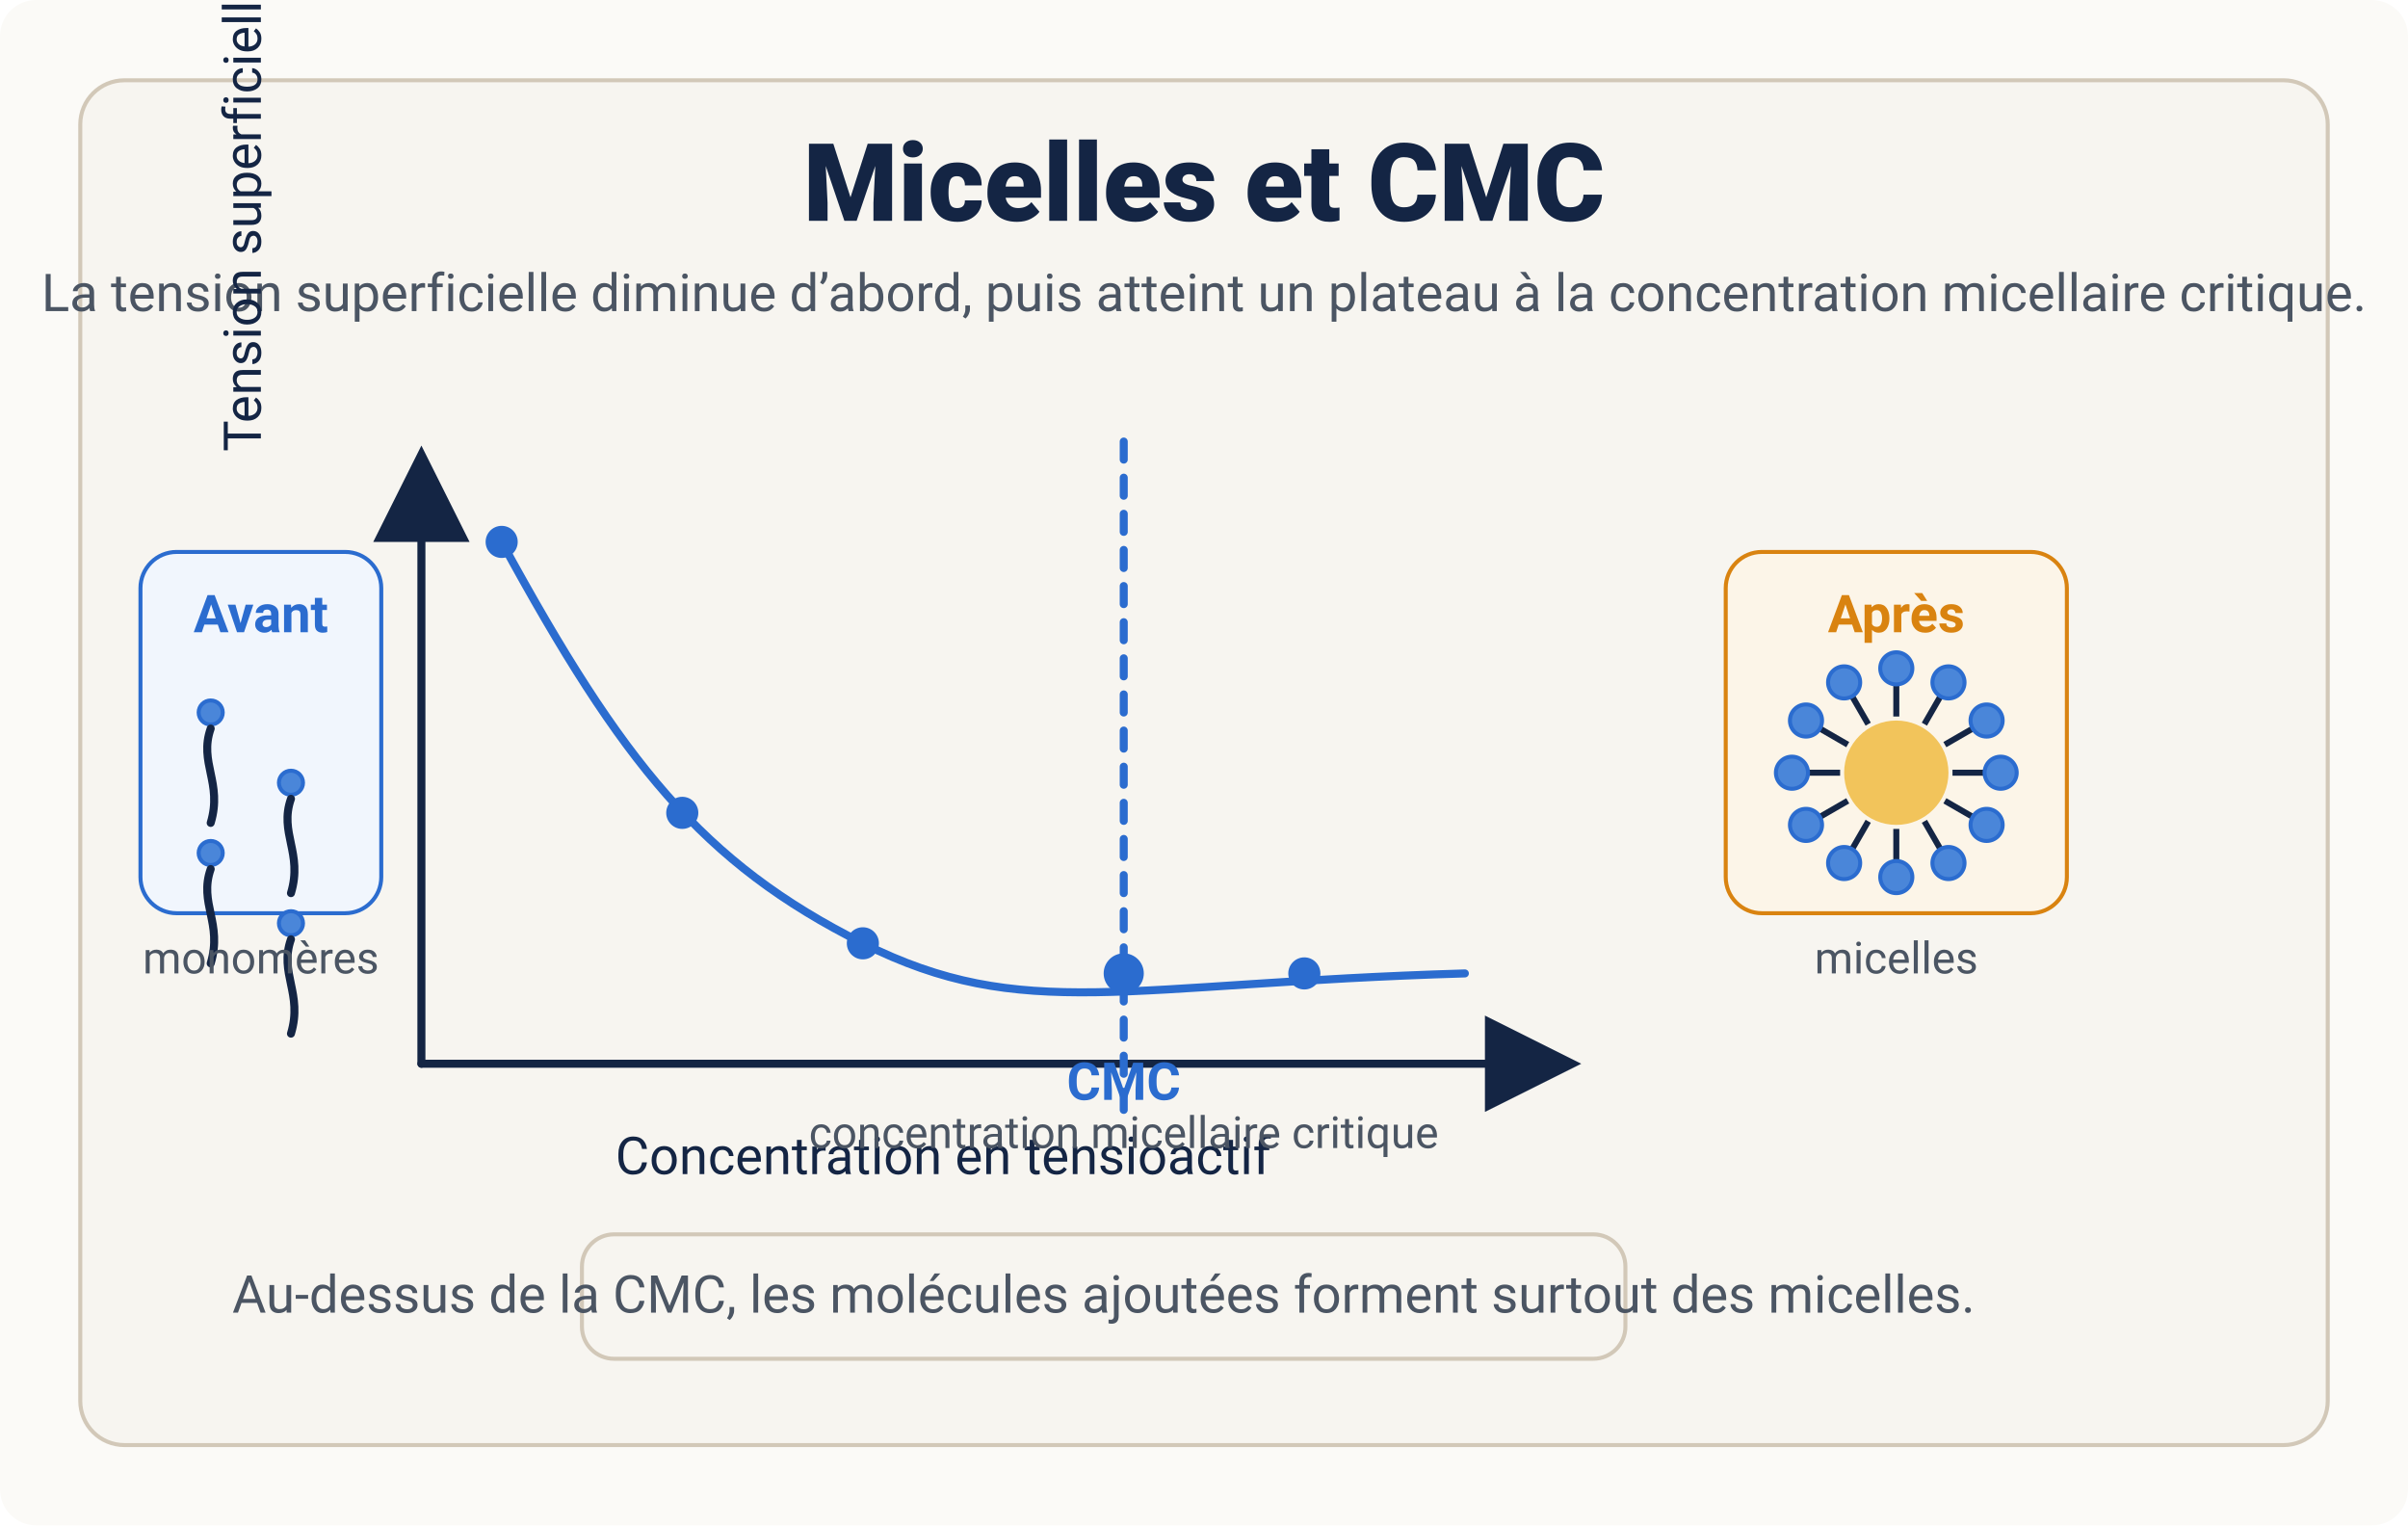
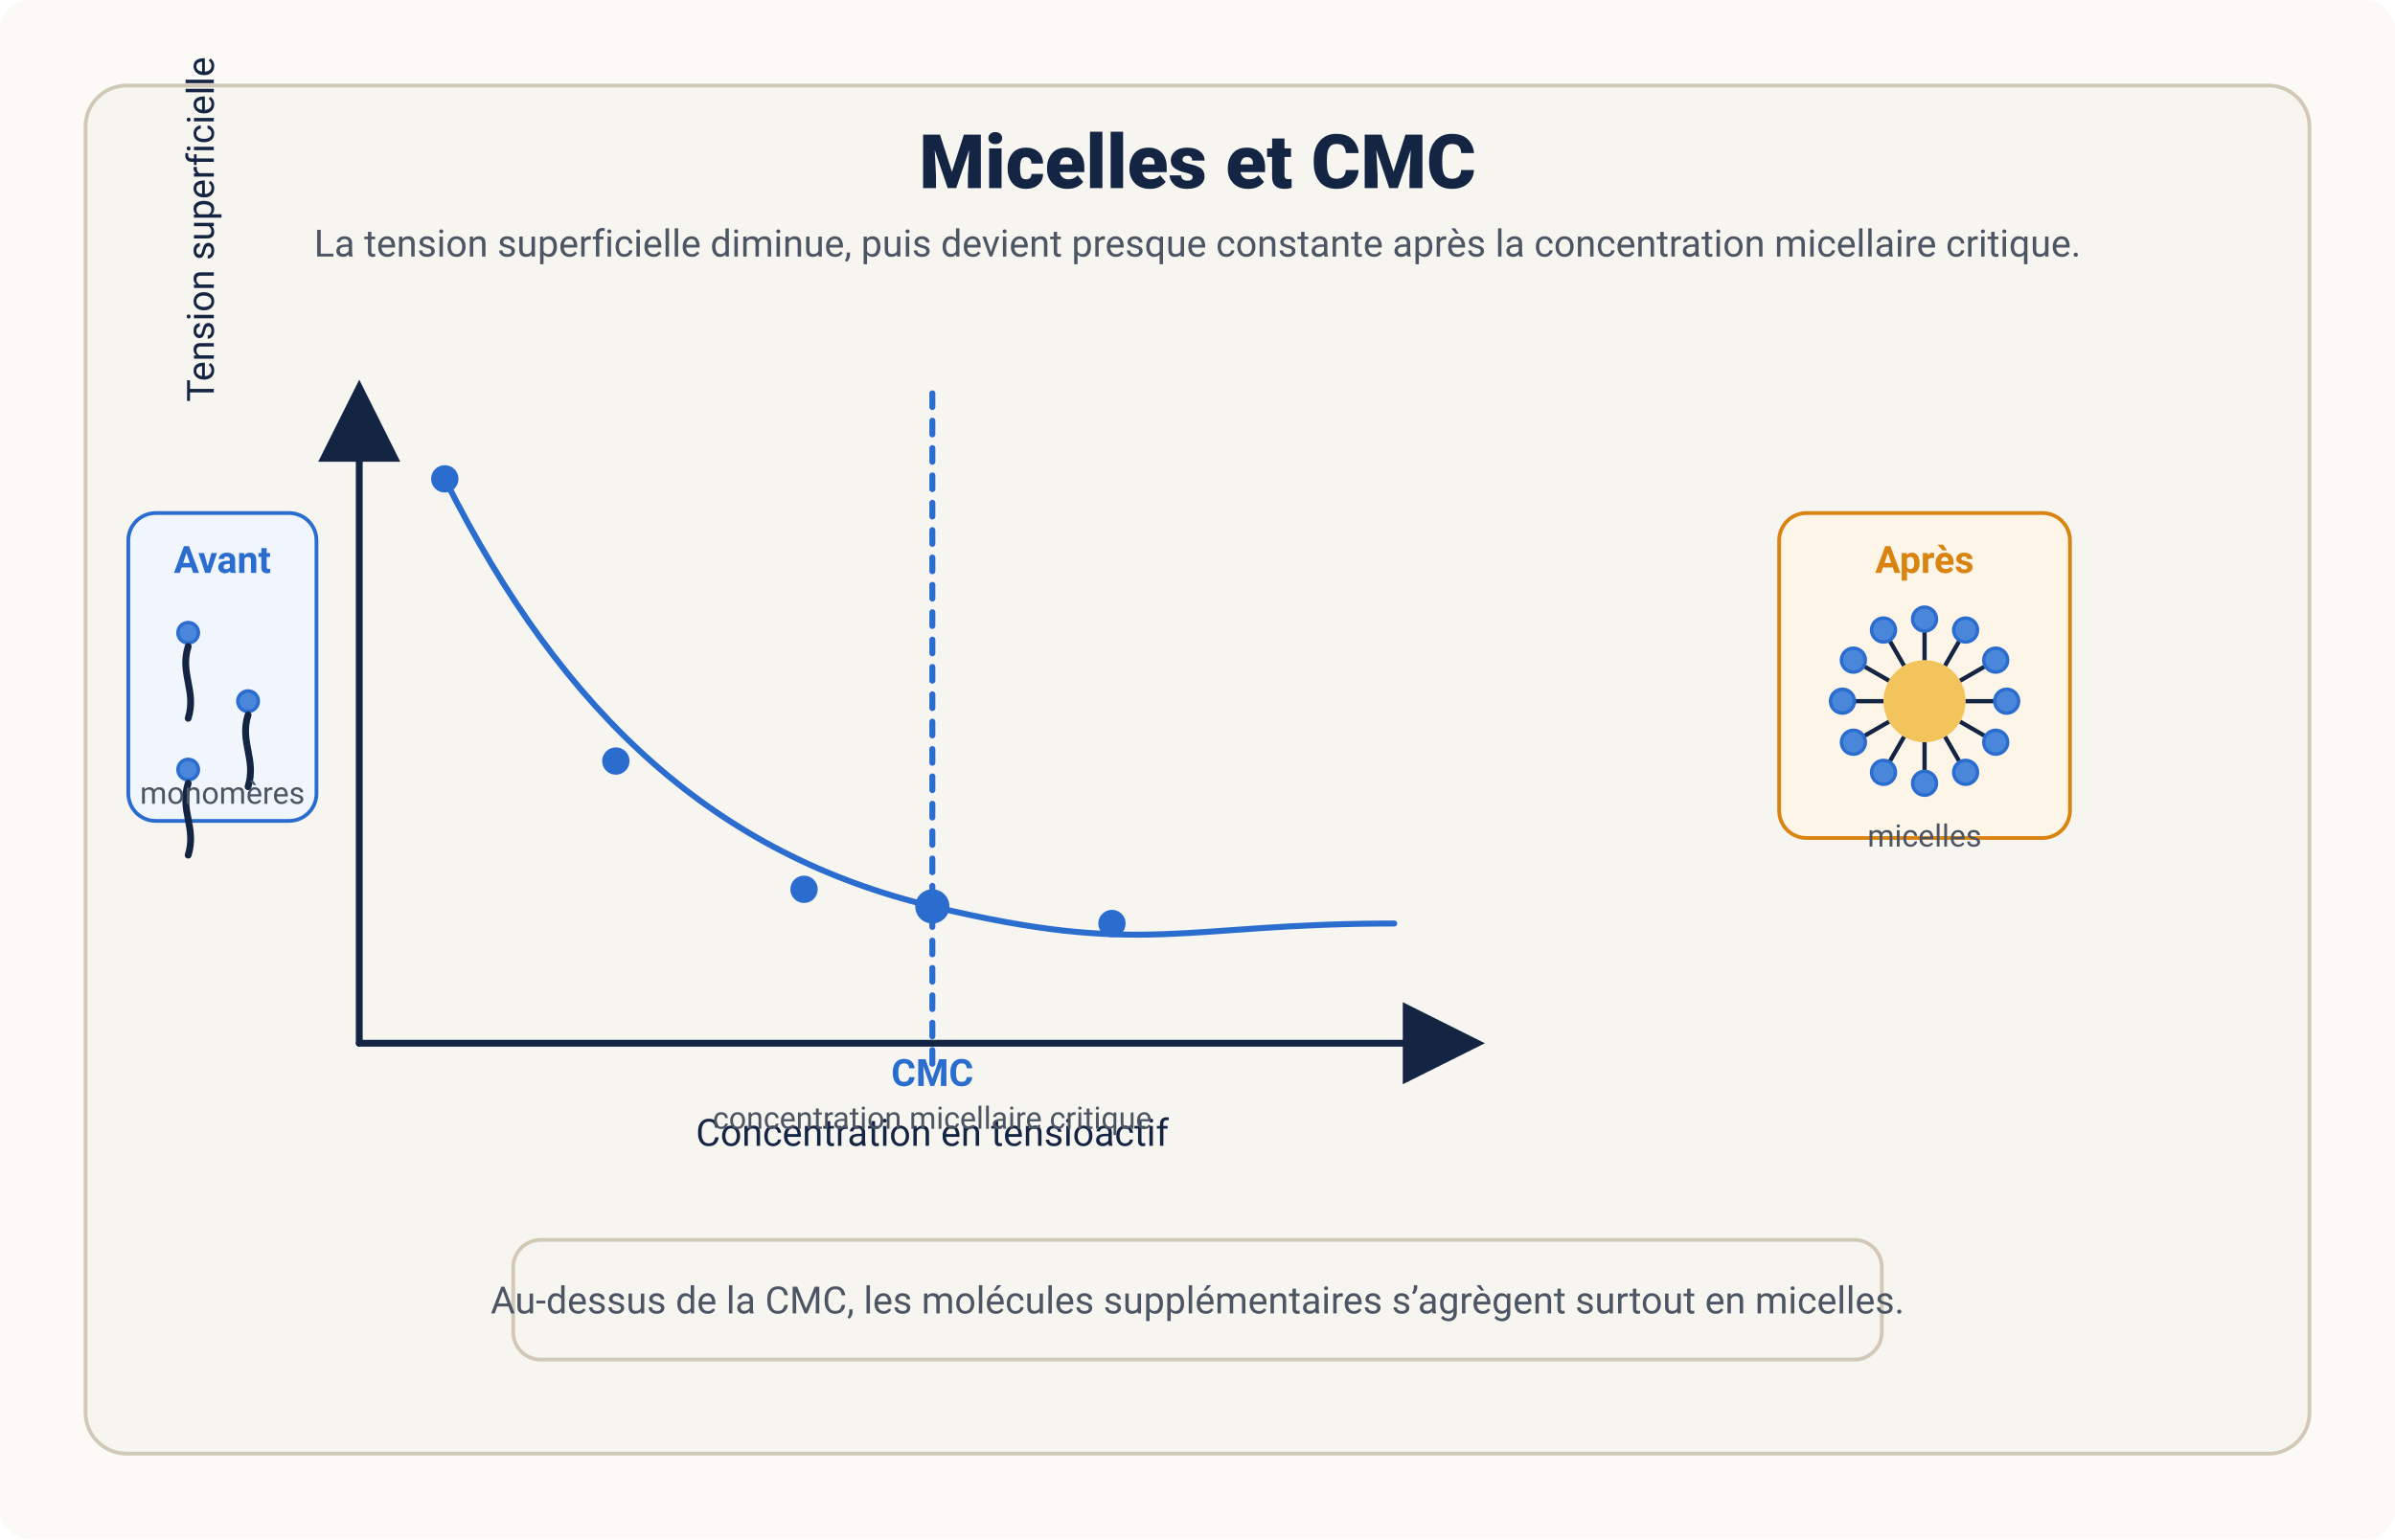
- <svg xmlns="http://www.w3.org/2000/svg" width="1200" height="760" viewBox="0 0 1200 760">
+ <svg xmlns="http://www.w3.org/2000/svg" width="1400" height="900" viewBox="0 0 1400 900">
  <style>
  .bg { fill:#FBFAF7; }
-   .panel { fill:#F7F5F0; stroke:#D2C8B8; stroke-width:2; }
-   .panelBlue { fill:#F1F6FD; stroke:#2B6CCF; stroke-width:2; }
-   .panelOrange { fill:#FCF5E8; stroke:#D98310; stroke-width:2; }
-   .panelGreen { fill:#EFF7F1; stroke:#2C7A48; stroke-width:2; }
+   .panel { fill:#F7F5F0; stroke:#D2C8B8; stroke-width:2.2; }
+   .panelBlue { fill:#F1F6FD; stroke:#2B6CCF; stroke-width:2.2; }
+   .panelOrange { fill:#FCF5E8; stroke:#D98310; stroke-width:2.2; }
+   .panelGreen { fill:#EFF7F1; stroke:#2C7A48; stroke-width:2.2; }
  .ink { fill:#142544; font-family:Roboto,Arial,sans-serif; }
  .muted { fill:#4B5563; font-family:Roboto,Arial,sans-serif; }
-   .small { font-size:22px; }
-   .body { font-size:26px; }
-   .h1 { font-size:54px; font-weight:800; }
-   .h2 { font-size:34px; font-weight:700; }
-   .h3 { font-size:30px; font-weight:700; }
-   .note { font-size:20px; }
-   .caption { font-size:24px; }
+   .small { font-size:18px; }
+   .body { font-size:22px; }
+   .h1 { font-size:44px; font-weight:800; }
+   .h2 { font-size:28px; font-weight:700; }
+   .h3 { font-size:24px; font-weight:700; }
  .blue { fill:#2B6CCF; }
  .orange { fill:#D98310; }
  .green { fill:#2C7A48; }
  .darkstroke { stroke:#142544; stroke-width:4; fill:none; stroke-linecap:round; stroke-linejoin:round; }
-   .bluestroke { stroke:#2B6CCF; stroke-width:4; fill:none; stroke-linecap:round; stroke-linejoin:round; }
-   .orangestroke { stroke:#D98310; stroke-width:4; fill:none; stroke-linecap:round; stroke-linejoin:round; }
-   .redstroke { stroke:#D1495B; stroke-width:3.5; fill:none; stroke-linecap:round; stroke-linejoin:round; }
-   .dash { stroke-dasharray:9 9; }
+   .bluestroke { stroke:#2B6CCF; stroke-width:3.5; fill:none; stroke-linecap:round; stroke-linejoin:round; }
+   .orangestroke { stroke:#D98310; stroke-width:3.5; fill:none; stroke-linecap:round; stroke-linejoin:round; }
+   .greenstroke { stroke:#2C7A48; stroke-width:3.5; fill:none; stroke-linecap:round; stroke-linejoin:round; }
+   .redstroke { stroke:#D1495B; stroke-width:3; fill:none; stroke-linecap:round; stroke-linejoin:round; }
+   .dash { stroke-dasharray:8 8; }
</style>
  <defs>
    <marker id="arrow" markerWidth="12" markerHeight="12" refX="10" refY="6" orient="auto">
      <path d="M0,0 L12,6 L0,12 z" fill="#142544" />
    </marker>
-     <marker id="blueArrow" markerWidth="12" markerHeight="12" refX="10" refY="6" orient="auto">
-       <path d="M0,0 L12,6 L0,12 z" fill="#2B6CCF" />
+     <marker id="blueArrow" markerWidth="10" markerHeight="10" refX="8" refY="5" orient="auto">
+       <path d="M0,0 L10,5 L0,10 z" fill="#2B6CCF" />
    </marker>
-     <marker id="orangeArrow" markerWidth="12" markerHeight="12" refX="10" refY="6" orient="auto">
-       <path d="M0,0 L12,6 L0,12 z" fill="#D98310" />
+     <marker id="orangeArrow" markerWidth="10" markerHeight="10" refX="8" refY="5" orient="auto">
+       <path d="M0,0 L10,5 L0,10 z" fill="#D98310" />
    </marker>
-     <marker id="redArrow" markerWidth="10" markerHeight="10" refX="8" refY="5" orient="auto">
-       <path d="M0,0 L10,5 L0,10 z" fill="#D1495B" />
+     <marker id="redArrow" markerWidth="8" markerHeight="8" refX="6" refY="4" orient="auto">
+       <path d="M0,0 L8,4 L0,8 z" fill="#D1495B" />
    </marker>
  </defs>
-   <rect class="bg" x="0" y="0" width="1200" height="760" rx="18" />
-   <rect class="panel" x="40" y="40" width="1120" height="680" rx="22" />
-   <text class="ink h1" x="600" y="110" text-anchor="middle">Micelles et CMC</text>
-   <text class="muted body" x="600" y="155" text-anchor="middle">La tension superficielle diminue d’abord, puis atteint un plateau à la concentration micellaire critique.</text>
-   <line x1="210" y1="530" x2="210" y2="230" class="darkstroke" marker-end="url(#arrow)" />
-   <line x1="210" y1="530" x2="780" y2="530" class="darkstroke" marker-end="url(#arrow)" />
-   <text class="ink body" x="130" y="225" transform="rotate(-90 130 225)">Tension superficielle</text>
-   <text class="ink body" x="470" y="585" text-anchor="middle">Concentration en tensioactif</text>
-   <path d="M250 270 C310 380, 350 430, 430 470 S560 490, 730 485" class="bluestroke" stroke-width="8" />
-   <circle cx="250" cy="270" r="8" fill="#2B6CCF" />
-   <circle cx="340" cy="405" r="8" fill="#2B6CCF" />
-   <circle cx="430" cy="470" r="8" fill="#2B6CCF" />
-   <circle cx="560" cy="485" r="10" fill="#2B6CCF" />
-   <circle cx="650" cy="485" r="8" fill="#2B6CCF" />
-   <line x1="560" y1="220" x2="560" y2="560" class="bluestroke dash" />
-   <text class="ink body blue" x="560" y="548" text-anchor="middle" font-weight="700">CMC</text>
-   <text class="muted small" x="560" y="572" text-anchor="middle">concentration micellaire critique</text>
-   <rect class="panelBlue" x="70" y="275" width="120" height="180" rx="18" />
-   <text class="ink body blue" x="130" y="315" text-anchor="middle" font-weight="700">Avant</text>
-   <circle cx="105" cy="355" r="6" fill="#4A86D9" stroke="#2B6CCF" stroke-width="2" />
-   <path d="M105 363 C99 380, 111 390, 105 410" class="darkstroke" stroke-width="3" />
-   <circle cx="145" cy="390" r="6" fill="#4A86D9" stroke="#2B6CCF" stroke-width="2" />
-   <path d="M145 398 C139 415, 151 425, 145 445" class="darkstroke" stroke-width="3" />
-   <circle cx="105" cy="425" r="6" fill="#4A86D9" stroke="#2B6CCF" stroke-width="2" />
-   <path d="M105 433 C99 450, 111 460, 105 480" class="darkstroke" stroke-width="3" />
-   <circle cx="145" cy="460" r="6" fill="#4A86D9" stroke="#2B6CCF" stroke-width="2" />
-   <path d="M145 468 C139 485, 151 495, 145 515" class="darkstroke" stroke-width="3" />
-   <text class="muted small" x="130" y="485" text-anchor="middle">monomères</text>
-   <rect class="panelOrange" x="860" y="275" width="170" height="180" rx="18" />
-   <text class="ink body orange" x="945" y="315" text-anchor="middle" font-weight="700">Après</text>
-   <circle cx="945" cy="385" r="26" fill="#F2C45B" />
-   <line x1="973.0" y1="385.0" x2="997.0" y2="385.0" stroke="#142544" stroke-width="3" />
-   <circle cx="997.0" cy="385.0" r="8" fill="#4A86D9" stroke="#2B6CCF" stroke-width="2" />
-   <line x1="969.2" y1="399.0" x2="990.0" y2="411.0" stroke="#142544" stroke-width="3" />
-   <circle cx="990.0" cy="411.0" r="8" fill="#4A86D9" stroke="#2B6CCF" stroke-width="2" />
-   <line x1="959.0" y1="409.2" x2="971.0" y2="430.0" stroke="#142544" stroke-width="3" />
-   <circle cx="971.0" cy="430.0" r="8" fill="#4A86D9" stroke="#2B6CCF" stroke-width="2" />
-   <line x1="945.0" y1="413.0" x2="945.0" y2="437.0" stroke="#142544" stroke-width="3" />
-   <circle cx="945.0" cy="437.0" r="8" fill="#4A86D9" stroke="#2B6CCF" stroke-width="2" />
-   <line x1="931.0" y1="409.2" x2="919.0" y2="430.0" stroke="#142544" stroke-width="3" />
-   <circle cx="919.0" cy="430.0" r="8" fill="#4A86D9" stroke="#2B6CCF" stroke-width="2" />
-   <line x1="920.8" y1="399.0" x2="900.0" y2="411.0" stroke="#142544" stroke-width="3" />
-   <circle cx="900.0" cy="411.0" r="8" fill="#4A86D9" stroke="#2B6CCF" stroke-width="2" />
-   <line x1="917.0" y1="385.0" x2="893.0" y2="385.0" stroke="#142544" stroke-width="3" />
-   <circle cx="893.0" cy="385.0" r="8" fill="#4A86D9" stroke="#2B6CCF" stroke-width="2" />
-   <line x1="920.8" y1="371.0" x2="900.0" y2="359.0" stroke="#142544" stroke-width="3" />
-   <circle cx="900.0" cy="359.0" r="8" fill="#4A86D9" stroke="#2B6CCF" stroke-width="2" />
-   <line x1="931.0" y1="360.8" x2="919.0" y2="340.0" stroke="#142544" stroke-width="3" />
-   <circle cx="919.0" cy="340.0" r="8" fill="#4A86D9" stroke="#2B6CCF" stroke-width="2" />
-   <line x1="945.0" y1="357.0" x2="945.0" y2="333.0" stroke="#142544" stroke-width="3" />
-   <circle cx="945.0" cy="333.0" r="8" fill="#4A86D9" stroke="#2B6CCF" stroke-width="2" />
-   <line x1="959.0" y1="360.8" x2="971.0" y2="340.0" stroke="#142544" stroke-width="3" />
-   <circle cx="971.0" cy="340.0" r="8" fill="#4A86D9" stroke="#2B6CCF" stroke-width="2" />
-   <line x1="969.2" y1="371.0" x2="990.0" y2="359.0" stroke="#142544" stroke-width="3" />
-   <circle cx="990.0" cy="359.0" r="8" fill="#4A86D9" stroke="#2B6CCF" stroke-width="2" />
-   <text class="muted small" x="945" y="485" text-anchor="middle">micelles</text>
-   <rect class="panel" x="290" y="615" width="520" height="62" rx="16" />
-   <text class="muted body" x="550" y="654" text-anchor="middle">Au-dessus de la CMC, les molécules ajoutées forment surtout des micelles.</text>
+   <rect class="bg" width="1400" height="900" rx="18" />
+   <rect class="panel" x="50" y="50" width="1300" height="800" rx="24" />
+   <text class="ink h1" x="700" y="110" text-anchor="middle">Micelles et CMC</text>
+   <text class="muted body" x="700" y="150" text-anchor="middle">La tension superficielle diminue, puis devient presque constante après la concentration micellaire critique.</text>
+   <line x1="210" y1="610" x2="210" y2="230" class="darkstroke" marker-end="url(#arrow)" />
+   <line x1="210" y1="610" x2="860" y2="610" class="darkstroke" marker-end="url(#arrow)" />
+   <text class="ink body" x="125" y="235" transform="rotate(-90 125 235)">Tension superficielle</text>
+   <text class="ink body" x="545" y="670" text-anchor="middle">Concentration en tensioactif</text>
+   <path d="M260 280 C330 420, 420 500, 545 530 S690 540, 815 540" class="bluestroke" stroke-width="8" />
+   <circle cx="260" cy="280" r="8" fill="#2B6CCF" />
+   <circle cx="360" cy="445" r="8" fill="#2B6CCF" />
+   <circle cx="470" cy="520" r="8" fill="#2B6CCF" />
+   <circle cx="545" cy="530" r="10" fill="#2B6CCF" />
+   <circle cx="650" cy="540" r="8" fill="#2B6CCF" />
+   <line x1="545" y1="230" x2="545" y2="628" class="bluestroke dash" />
+   <text class="ink body blue" x="545" y="635" text-anchor="middle" font-weight="700">CMC</text>
+   <text class="muted small" x="545" y="660" text-anchor="middle">concentration micellaire critique</text>
+   <rect class="panelBlue" x="75" y="300" width="110" height="180" rx="16" />
+   <text class="ink body blue" x="130" y="335" text-anchor="middle" font-weight="700">Avant</text>
+   <circle cx="110" cy="370" r="6" fill="#4A86D9" stroke="#2B6CCF" stroke-width="2" />
+   <path d="M110 378 C105 394, 115 404, 110 420" class="darkstroke" stroke-width="2.5" />
+   <circle cx="145" cy="410" r="6" fill="#4A86D9" stroke="#2B6CCF" stroke-width="2" />
+   <path d="M145 418 C140 434, 150 444, 145 460" class="darkstroke" stroke-width="2.5" />
+   <circle cx="110" cy="450" r="6" fill="#4A86D9" stroke="#2B6CCF" stroke-width="2" />
+   <path d="M110 458 C105 474, 115 484, 110 500" class="darkstroke" stroke-width="2.5" />
+   <text class="muted small" x="130" y="470" text-anchor="middle">monomères</text>
+   <rect class="panelOrange" x="1040" y="300" width="170" height="190" rx="16" />
+   <text class="ink body orange" x="1125" y="335" text-anchor="middle" font-weight="700">Après</text>
+   <circle cx="1125" cy="410" r="24" fill="#F2C45B" />
+   <line x1="1149.0" y1="410.0" x2="1173.0" y2="410.0" stroke="#142544" stroke-width="2.5" />
+   <circle cx="1173.0" cy="410.0" r="7" fill="#4A86D9" stroke="#2B6CCF" stroke-width="2" />
+   <line x1="1145.8" y1="422.0" x2="1166.6" y2="434.0" stroke="#142544" stroke-width="2.5" />
+   <circle cx="1166.6" cy="434.0" r="7" fill="#4A86D9" stroke="#2B6CCF" stroke-width="2" />
+   <line x1="1137.0" y1="430.8" x2="1149.0" y2="451.6" stroke="#142544" stroke-width="2.5" />
+   <circle cx="1149.0" cy="451.6" r="7" fill="#4A86D9" stroke="#2B6CCF" stroke-width="2" />
+   <line x1="1125.0" y1="434.0" x2="1125.0" y2="458.0" stroke="#142544" stroke-width="2.5" />
+   <circle cx="1125.0" cy="458.0" r="7" fill="#4A86D9" stroke="#2B6CCF" stroke-width="2" />
+   <line x1="1113.0" y1="430.8" x2="1101.0" y2="451.6" stroke="#142544" stroke-width="2.5" />
+   <circle cx="1101.0" cy="451.6" r="7" fill="#4A86D9" stroke="#2B6CCF" stroke-width="2" />
+   <line x1="1104.2" y1="422.0" x2="1083.4" y2="434.0" stroke="#142544" stroke-width="2.5" />
+   <circle cx="1083.4" cy="434.0" r="7" fill="#4A86D9" stroke="#2B6CCF" stroke-width="2" />
+   <line x1="1101.0" y1="410.0" x2="1077.0" y2="410.0" stroke="#142544" stroke-width="2.5" />
+   <circle cx="1077.0" cy="410.0" r="7" fill="#4A86D9" stroke="#2B6CCF" stroke-width="2" />
+   <line x1="1104.2" y1="398.0" x2="1083.4" y2="386.0" stroke="#142544" stroke-width="2.5" />
+   <circle cx="1083.4" cy="386.0" r="7" fill="#4A86D9" stroke="#2B6CCF" stroke-width="2" />
+   <line x1="1113.0" y1="389.2" x2="1101.0" y2="368.4" stroke="#142544" stroke-width="2.5" />
+   <circle cx="1101.0" cy="368.4" r="7" fill="#4A86D9" stroke="#2B6CCF" stroke-width="2" />
+   <line x1="1125.0" y1="386.0" x2="1125.0" y2="362.0" stroke="#142544" stroke-width="2.5" />
+   <circle cx="1125.0" cy="362.0" r="7" fill="#4A86D9" stroke="#2B6CCF" stroke-width="2" />
+   <line x1="1137.0" y1="389.2" x2="1149.0" y2="368.4" stroke="#142544" stroke-width="2.5" />
+   <circle cx="1149.0" cy="368.4" r="7" fill="#4A86D9" stroke="#2B6CCF" stroke-width="2" />
+   <line x1="1145.8" y1="398.0" x2="1166.6" y2="386.0" stroke="#142544" stroke-width="2.5" />
+   <circle cx="1166.6" cy="386.0" r="7" fill="#4A86D9" stroke="#2B6CCF" stroke-width="2" />
+   <text class="muted small" x="1125" y="495" text-anchor="middle">micelles</text>
+   <rect class="panel" x="300" y="725" width="800" height="70" rx="16" />
+   <text class="muted body" x="700" y="768" text-anchor="middle">Au-dessus de la CMC, les molécules supplémentaires s’agrègent surtout en micelles.</text>
</svg>
